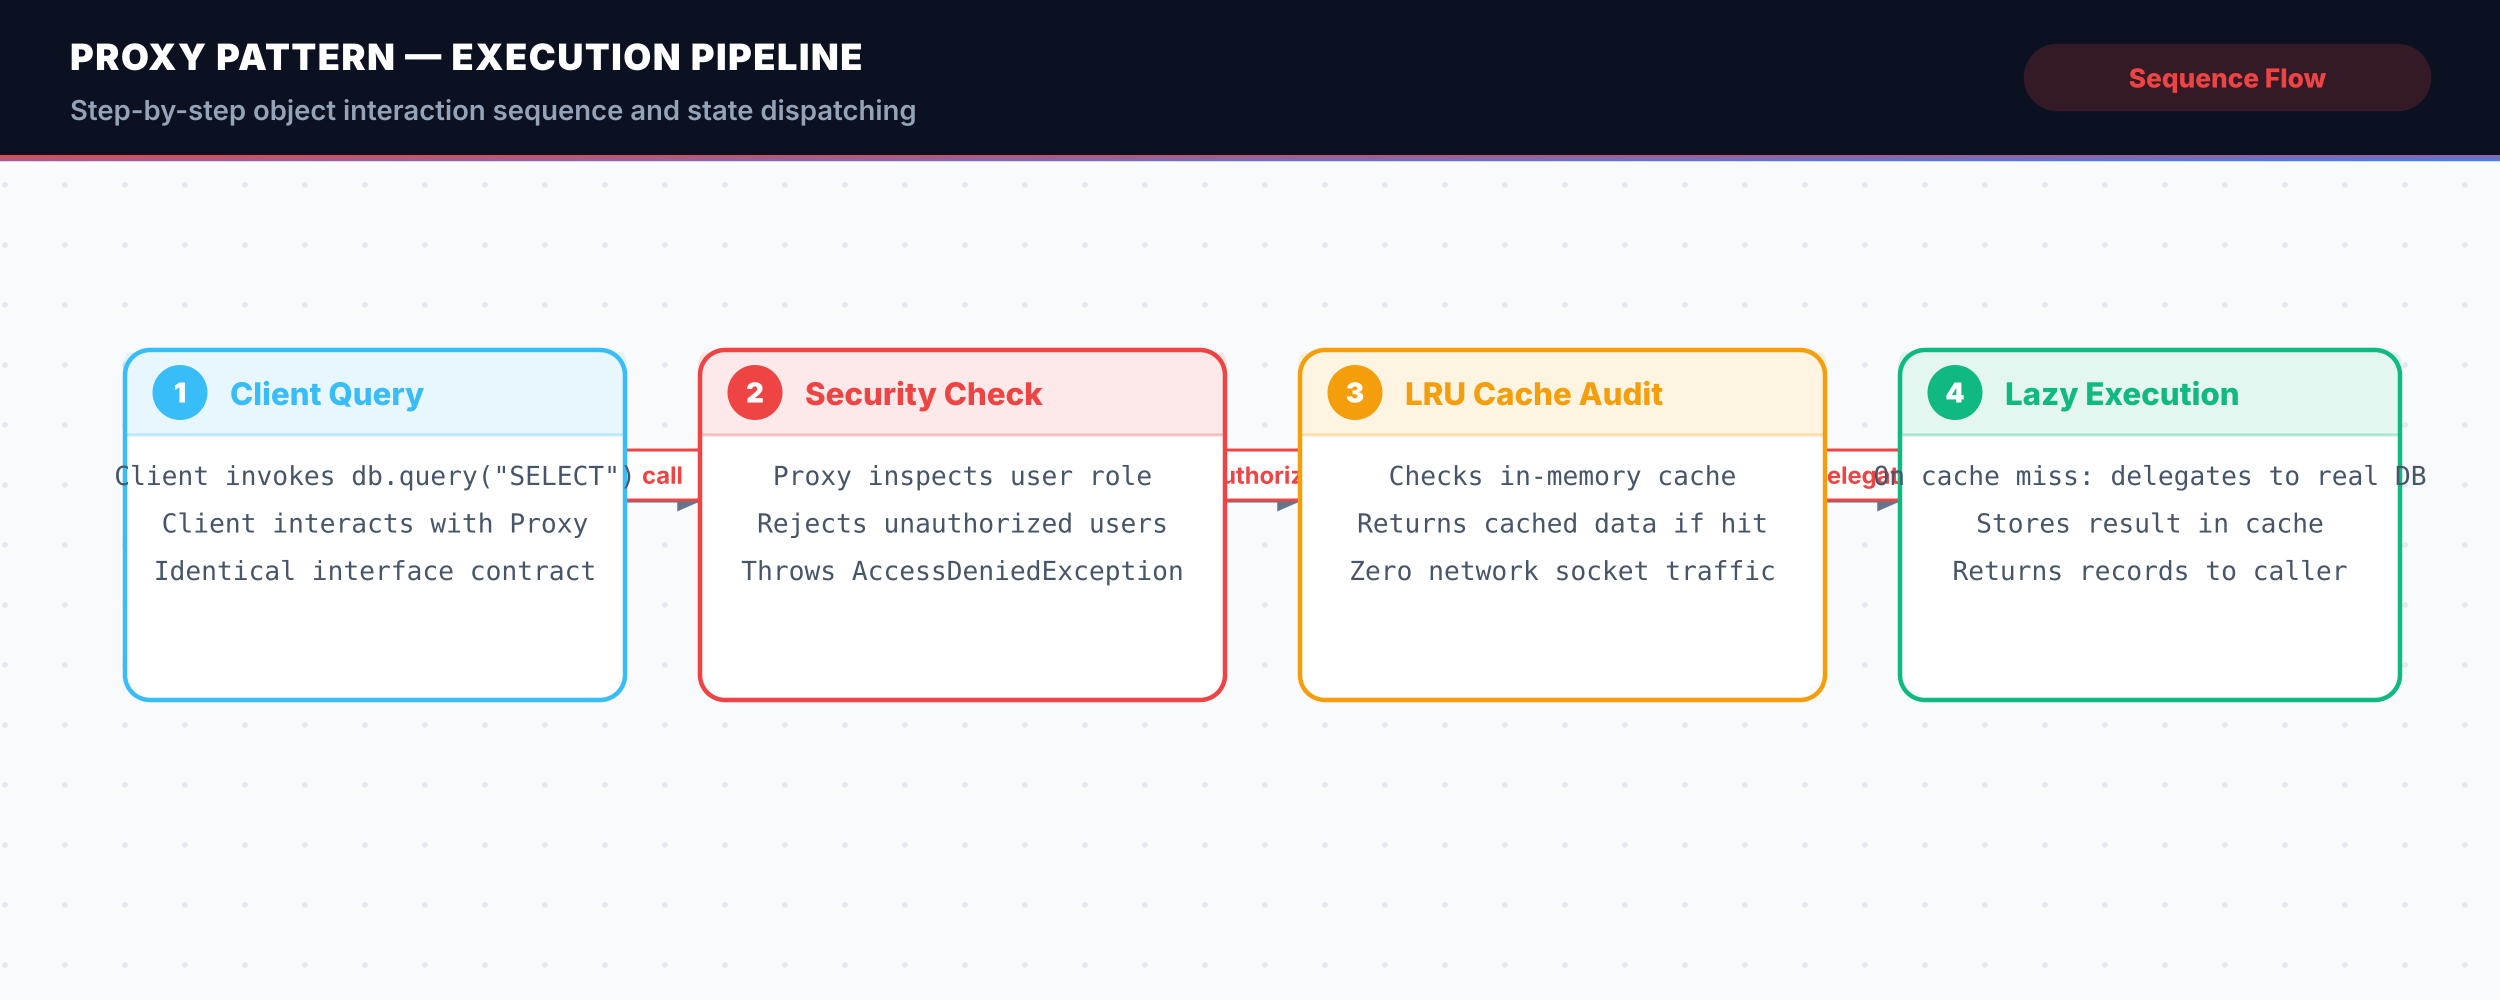
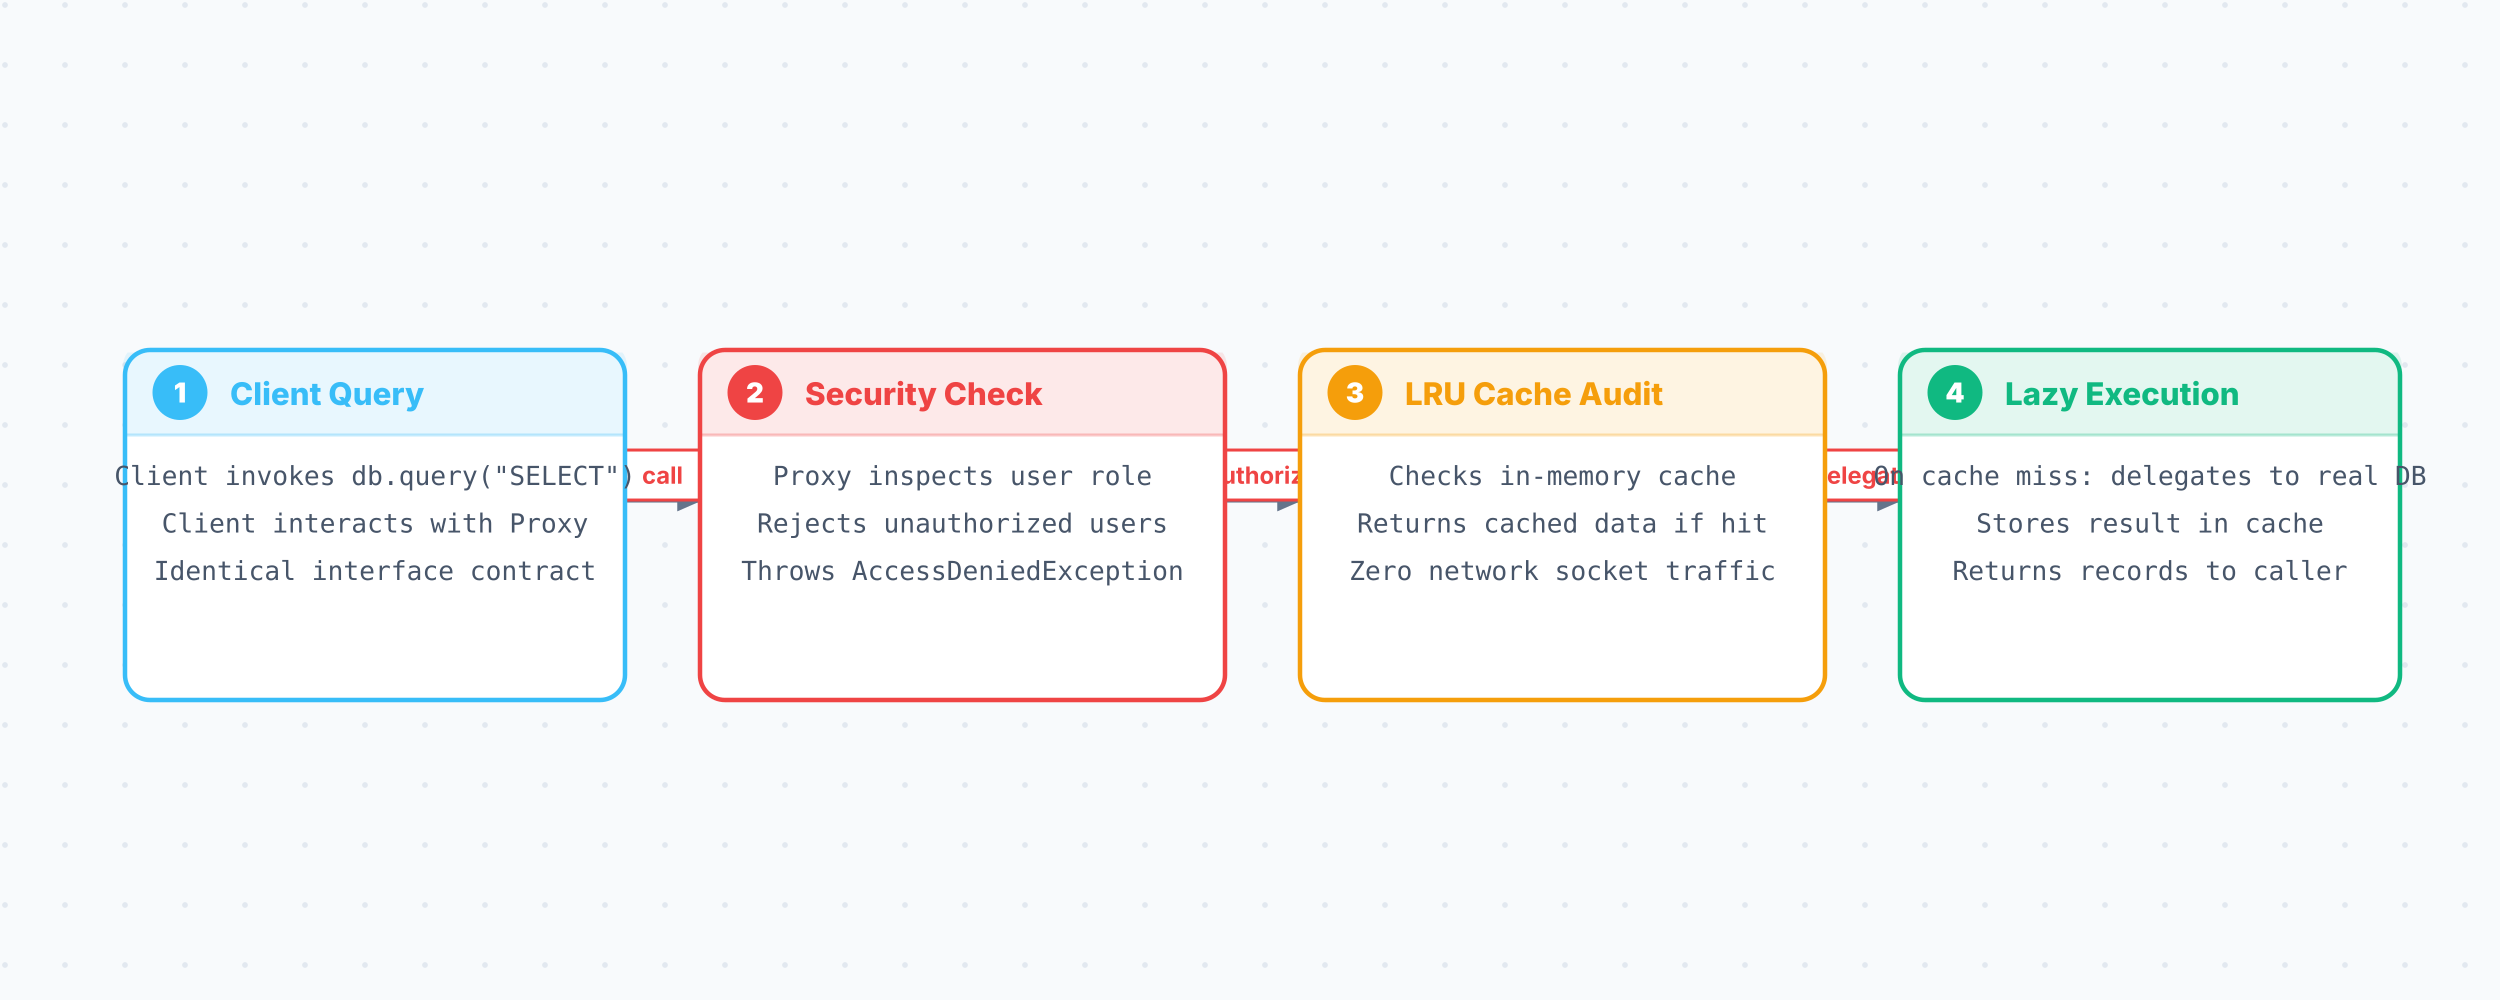
<svg xmlns="http://www.w3.org/2000/svg" viewBox="0 0 1000 400" width="1000" height="400">
  <defs>
    <style>
      .bg { fill: #f8fafc; }
      .grid-dot { fill: #e2e8f0; }
      .header-bg { fill: #0b1120; }
-       .header-title { fill: #ffffff; }
-       .header-sub { fill: #94a3b8; }
+       .header-title { fill: #0f172a; }
+       .header-sub { fill: #475569; }
      .card-bg { fill: #ffffff; }
      .text-muted { fill: #475569; }
      .arrow-line { stroke: #64748b; stroke-width: 2; fill: none; stroke-linecap: round; stroke-linejoin: round; }
      .arrow-dash { stroke: #94a3b8; stroke-width: 2; stroke-dasharray: 5,4; fill: none; stroke-linecap: round; }
      .arrow-head { fill: #64748b; }
      .pill-bg { fill: #ffffff; }

      @media (prefers-color-scheme: dark) {
        .bg { fill: #070b14; }
        .grid-dot { fill: #1e293b; }
        .header-bg { fill: #030712; }
+         .header-title { fill: #f8fafc; }
+         .header-sub { fill: #94a3b8; }
        .card-bg { fill: #0f172a; }
        .text-muted { fill: #94a3b8; }
        .arrow-line { stroke: #94a3b8; }
        .arrow-dash { stroke: #64748b; }
        .arrow-head { fill: #94a3b8; }
        .pill-bg { fill: #0f172a; }
      }
    </style>
    <pattern id="grid" width="24" height="24" patternUnits="userSpaceOnUse">
      <circle cx="2" cy="2" r="1.15" class="grid-dot" />
    </pattern>
    <linearGradient id="headerGrad" x1="0%" y1="0%" x2="100%" y2="100%">
      <stop offset="0%" stop-color="#ef4444" />
      <stop offset="100%" stop-color="#3b82f6" />
    </linearGradient>
    <marker id="arrow" viewBox="0 0 10 10" refX="7" refY="5" markerWidth="6.5" markerHeight="6.5" orient="auto-start-reverse">
      <path d="M 0 1.5 L 8 5 L 0 8.5 z" class="arrow-head" />
    </marker>
    <marker id="uml-realize" viewBox="0 0 12 12" refX="11" refY="6" markerWidth="9" markerHeight="9" orient="auto-start-reverse">
      <polygon points="1,1 11,6 1,11" fill="#ffffff" stroke="#ef4444" stroke-width="1.8" />
    </marker>
    <marker id="uml-inherit" viewBox="0 0 12 12" refX="11" refY="6" markerWidth="9" markerHeight="9" orient="auto-start-reverse">
      <polygon points="1,1 11,6 1,11" fill="#ffffff" stroke="#ef4444" stroke-width="1.8" />
    </marker>
  </defs>
  <rect width="1000" height="400" class="bg" />
  <rect width="1000" height="400" fill="url(#grid)" />
-   <rect x="0" y="0" width="1000" height="64" class="header-bg" />
-   <rect x="0" y="62" width="1000" height="2.5" fill="url(#headerGrad)" />
-   <text x="28" y="28" font-family="-apple-system, BlinkMacSystemFont, sans-serif" font-size="14.5" font-weight="900" class="header-title" letter-spacing="0.04em">PROXY PATTERN — EXECUTION PIPELINE</text>
-   <text x="28" y="48" font-family="-apple-system, BlinkMacSystemFont, sans-serif" font-size="11" font-weight="600" class="header-sub">Step-by-step object interaction sequence and state dispatching</text>
-   <rect x="810" y="18" width="162" height="26" rx="13" fill="#ef4444" opacity="0.18" stroke="#ef4444" stroke-width="1" />
-   <text x="891" y="35" text-anchor="middle" font-family="-apple-system, BlinkMacSystemFont, sans-serif" font-size="10.5" font-weight="800" fill="#ef4444">Sequence Flow</text>
  <g id="conn-0">
    <path d="M 250 200 L 280 200" class="arrow-line" stroke="#ef4444" marker-end="url(#arrow)" />
    <rect x="235" y="180" width="60" height="20" rx="6" class="pill-bg" stroke="#ef4444" stroke-width="1.2" />
    <text x="265" y="193.5" text-anchor="middle" font-family="-apple-system, BlinkMacSystemFont, sans-serif" font-size="9.5" font-weight="750" fill="#ef4444">call</text>
  </g>
  <g id="conn-1">
    <path d="M 490 200 L 520 200" class="arrow-line" stroke="#ef4444" marker-end="url(#arrow)" />
    <rect x="475" y="180" width="60" height="20" rx="6" class="pill-bg" stroke="#ef4444" stroke-width="1.2" />
    <text x="505" y="193.5" text-anchor="middle" font-family="-apple-system, BlinkMacSystemFont, sans-serif" font-size="9.5" font-weight="750" fill="#ef4444">authorize</text>
  </g>
  <g id="conn-2">
    <path d="M 730 200 L 760 200" class="arrow-line" stroke="#ef4444" marker-end="url(#arrow)" />
    <rect x="715" y="180" width="60" height="20" rx="6" class="pill-bg" stroke="#ef4444" stroke-width="1.2" />
    <text x="745" y="193.5" text-anchor="middle" font-family="-apple-system, BlinkMacSystemFont, sans-serif" font-size="9.5" font-weight="750" fill="#ef4444">delegate</text>
  </g>
  <g id="node-0" class="node-card">
    <rect x="50" y="140" width="200" height="140" rx="10" class="card-bg" stroke="#38bdf8" stroke-width="1.8" />
    <path d="M 51 141 L 249 141 A 9 9 0 0 1 250 150 L 250 174 L 50 174 L 50 150 A 9 9 0 0 1 51 141 Z" fill="#38bdf8" opacity="0.12" />
    <line x1="50" y1="174" x2="250" y2="174" stroke="#38bdf8" stroke-width="1.2" opacity="0.3" />
    <circle cx="72" cy="157" r="11" fill="#38bdf8" />
    <text x="72" y="161" text-anchor="middle" font-family="-apple-system, BlinkMacSystemFont, sans-serif" font-size="11" font-weight="900" fill="#ffffff">1</text>
    <text x="92" y="162" font-family="-apple-system, BlinkMacSystemFont, sans-serif" font-size="12.5" font-weight="800" fill="#38bdf8">Client Query</text>
    <text x="150" y="194" text-anchor="middle" font-family="ui-monospace, SFMono-Regular, Menlo, Monaco, Consolas, monospace" font-size="10.5" class="text-muted">Client invokes db.query("SELECT")</text>
    <text x="150" y="213" text-anchor="middle" font-family="ui-monospace, SFMono-Regular, Menlo, Monaco, Consolas, monospace" font-size="10.5" class="text-muted">Client interacts with Proxy</text>
    <text x="150" y="232" text-anchor="middle" font-family="ui-monospace, SFMono-Regular, Menlo, Monaco, Consolas, monospace" font-size="10.5" class="text-muted">Identical interface contract</text>
  </g>
  <g id="node-1" class="node-card">
    <rect x="280" y="140" width="210" height="140" rx="10" class="card-bg" stroke="#ef4444" stroke-width="1.8" />
    <path d="M 281 141 L 489 141 A 9 9 0 0 1 490 150 L 490 174 L 280 174 L 280 150 A 9 9 0 0 1 281 141 Z" fill="#ef4444" opacity="0.12" />
    <line x1="280" y1="174" x2="490" y2="174" stroke="#ef4444" stroke-width="1.2" opacity="0.3" />
    <circle cx="302" cy="157" r="11" fill="#ef4444" />
    <text x="302" y="161" text-anchor="middle" font-family="-apple-system, BlinkMacSystemFont, sans-serif" font-size="11" font-weight="900" fill="#ffffff">2</text>
    <text x="322" y="162" font-family="-apple-system, BlinkMacSystemFont, sans-serif" font-size="12.5" font-weight="800" fill="#ef4444">Security Check</text>
    <text x="385" y="194" text-anchor="middle" font-family="ui-monospace, SFMono-Regular, Menlo, Monaco, Consolas, monospace" font-size="10.5" class="text-muted">Proxy inspects user role</text>
    <text x="385" y="213" text-anchor="middle" font-family="ui-monospace, SFMono-Regular, Menlo, Monaco, Consolas, monospace" font-size="10.5" class="text-muted">Rejects unauthorized users</text>
    <text x="385" y="232" text-anchor="middle" font-family="ui-monospace, SFMono-Regular, Menlo, Monaco, Consolas, monospace" font-size="10.5" class="text-muted">Throws AccessDeniedException</text>
  </g>
  <g id="node-2" class="node-card">
    <rect x="520" y="140" width="210" height="140" rx="10" class="card-bg" stroke="#f59e0b" stroke-width="1.8" />
    <path d="M 521 141 L 729 141 A 9 9 0 0 1 730 150 L 730 174 L 520 174 L 520 150 A 9 9 0 0 1 521 141 Z" fill="#f59e0b" opacity="0.12" />
    <line x1="520" y1="174" x2="730" y2="174" stroke="#f59e0b" stroke-width="1.2" opacity="0.3" />
    <circle cx="542" cy="157" r="11" fill="#f59e0b" />
    <text x="542" y="161" text-anchor="middle" font-family="-apple-system, BlinkMacSystemFont, sans-serif" font-size="11" font-weight="900" fill="#ffffff">3</text>
    <text x="562" y="162" font-family="-apple-system, BlinkMacSystemFont, sans-serif" font-size="12.5" font-weight="800" fill="#f59e0b">LRU Cache Audit</text>
    <text x="625" y="194" text-anchor="middle" font-family="ui-monospace, SFMono-Regular, Menlo, Monaco, Consolas, monospace" font-size="10.5" class="text-muted">Checks in-memory cache</text>
    <text x="625" y="213" text-anchor="middle" font-family="ui-monospace, SFMono-Regular, Menlo, Monaco, Consolas, monospace" font-size="10.5" class="text-muted">Returns cached data if hit</text>
    <text x="625" y="232" text-anchor="middle" font-family="ui-monospace, SFMono-Regular, Menlo, Monaco, Consolas, monospace" font-size="10.5" class="text-muted">Zero network socket traffic</text>
  </g>
  <g id="node-3" class="node-card">
    <rect x="760" y="140" width="200" height="140" rx="10" class="card-bg" stroke="#10b981" stroke-width="1.8" />
    <path d="M 761 141 L 959 141 A 9 9 0 0 1 960 150 L 960 174 L 760 174 L 760 150 A 9 9 0 0 1 761 141 Z" fill="#10b981" opacity="0.12" />
    <line x1="760" y1="174" x2="960" y2="174" stroke="#10b981" stroke-width="1.2" opacity="0.3" />
    <circle cx="782" cy="157" r="11" fill="#10b981" />
    <text x="782" y="161" text-anchor="middle" font-family="-apple-system, BlinkMacSystemFont, sans-serif" font-size="11" font-weight="900" fill="#ffffff">4</text>
    <text x="802" y="162" font-family="-apple-system, BlinkMacSystemFont, sans-serif" font-size="12.5" font-weight="800" fill="#10b981">Lazy Execution</text>
    <text x="860" y="194" text-anchor="middle" font-family="ui-monospace, SFMono-Regular, Menlo, Monaco, Consolas, monospace" font-size="10.5" class="text-muted">On cache miss: delegates to real DB</text>
    <text x="860" y="213" text-anchor="middle" font-family="ui-monospace, SFMono-Regular, Menlo, Monaco, Consolas, monospace" font-size="10.5" class="text-muted">Stores result in cache</text>
    <text x="860" y="232" text-anchor="middle" font-family="ui-monospace, SFMono-Regular, Menlo, Monaco, Consolas, monospace" font-size="10.5" class="text-muted">Returns records to caller</text>
  </g>
</svg>
